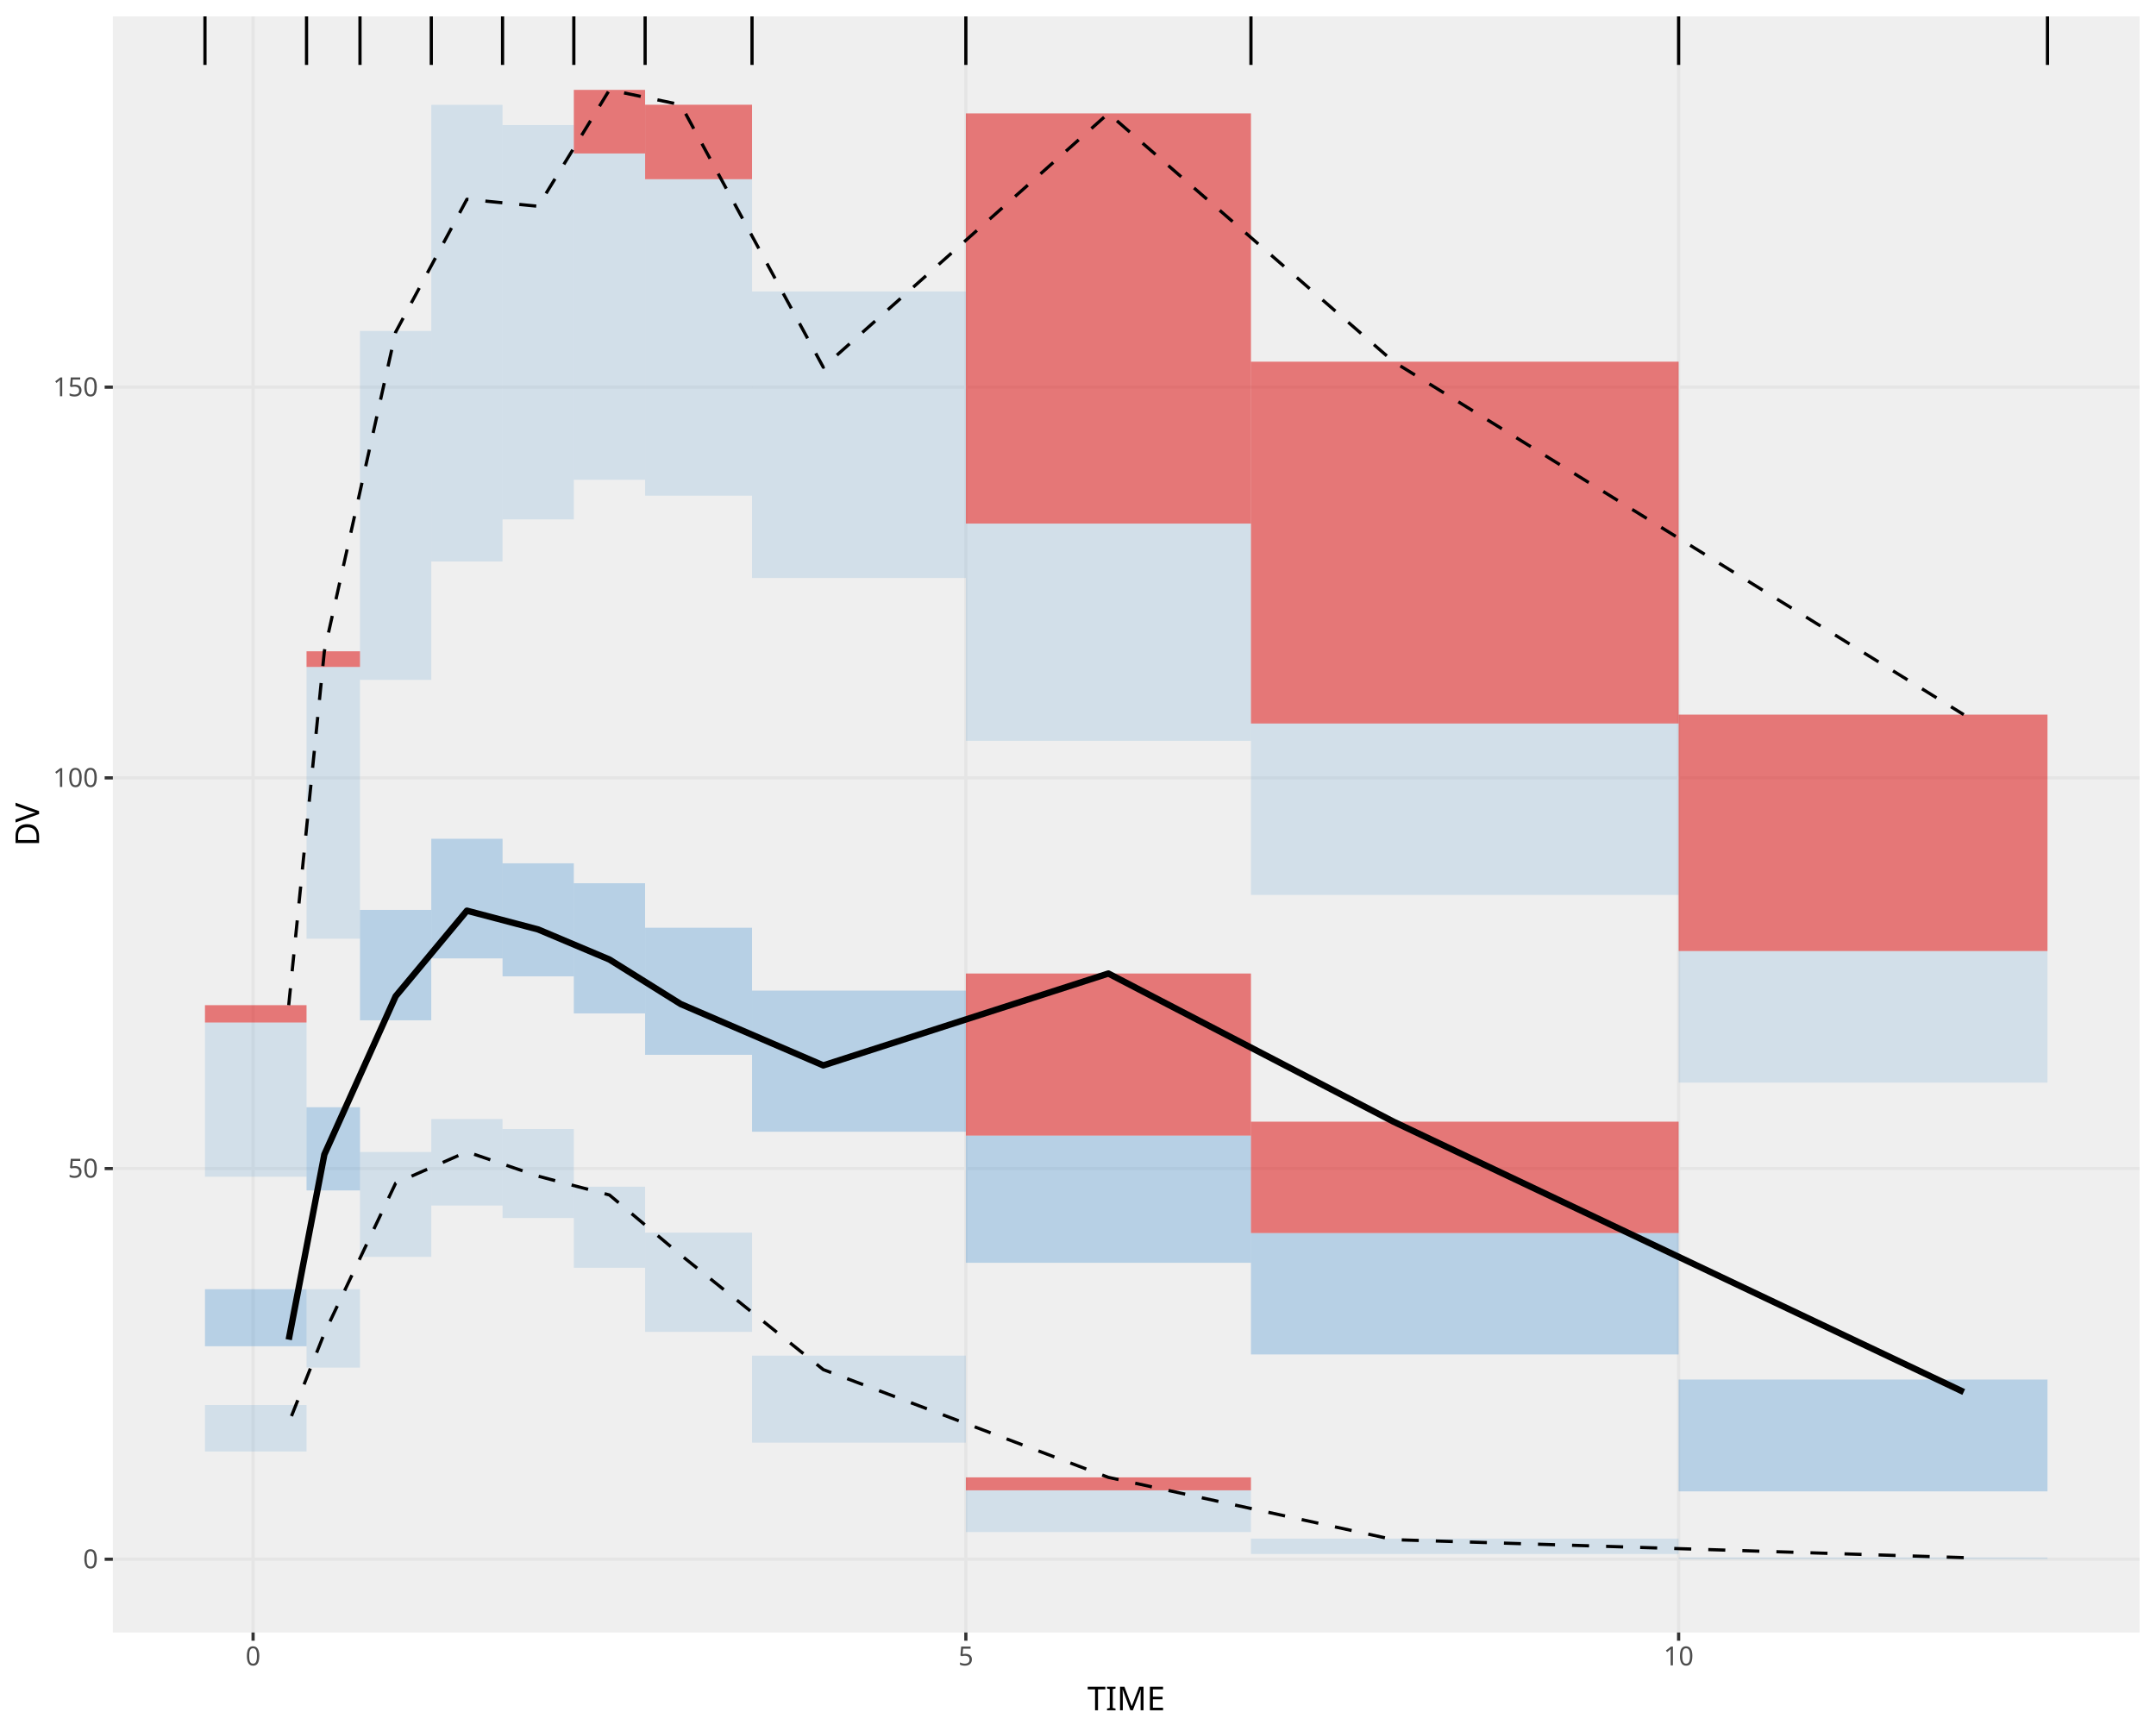
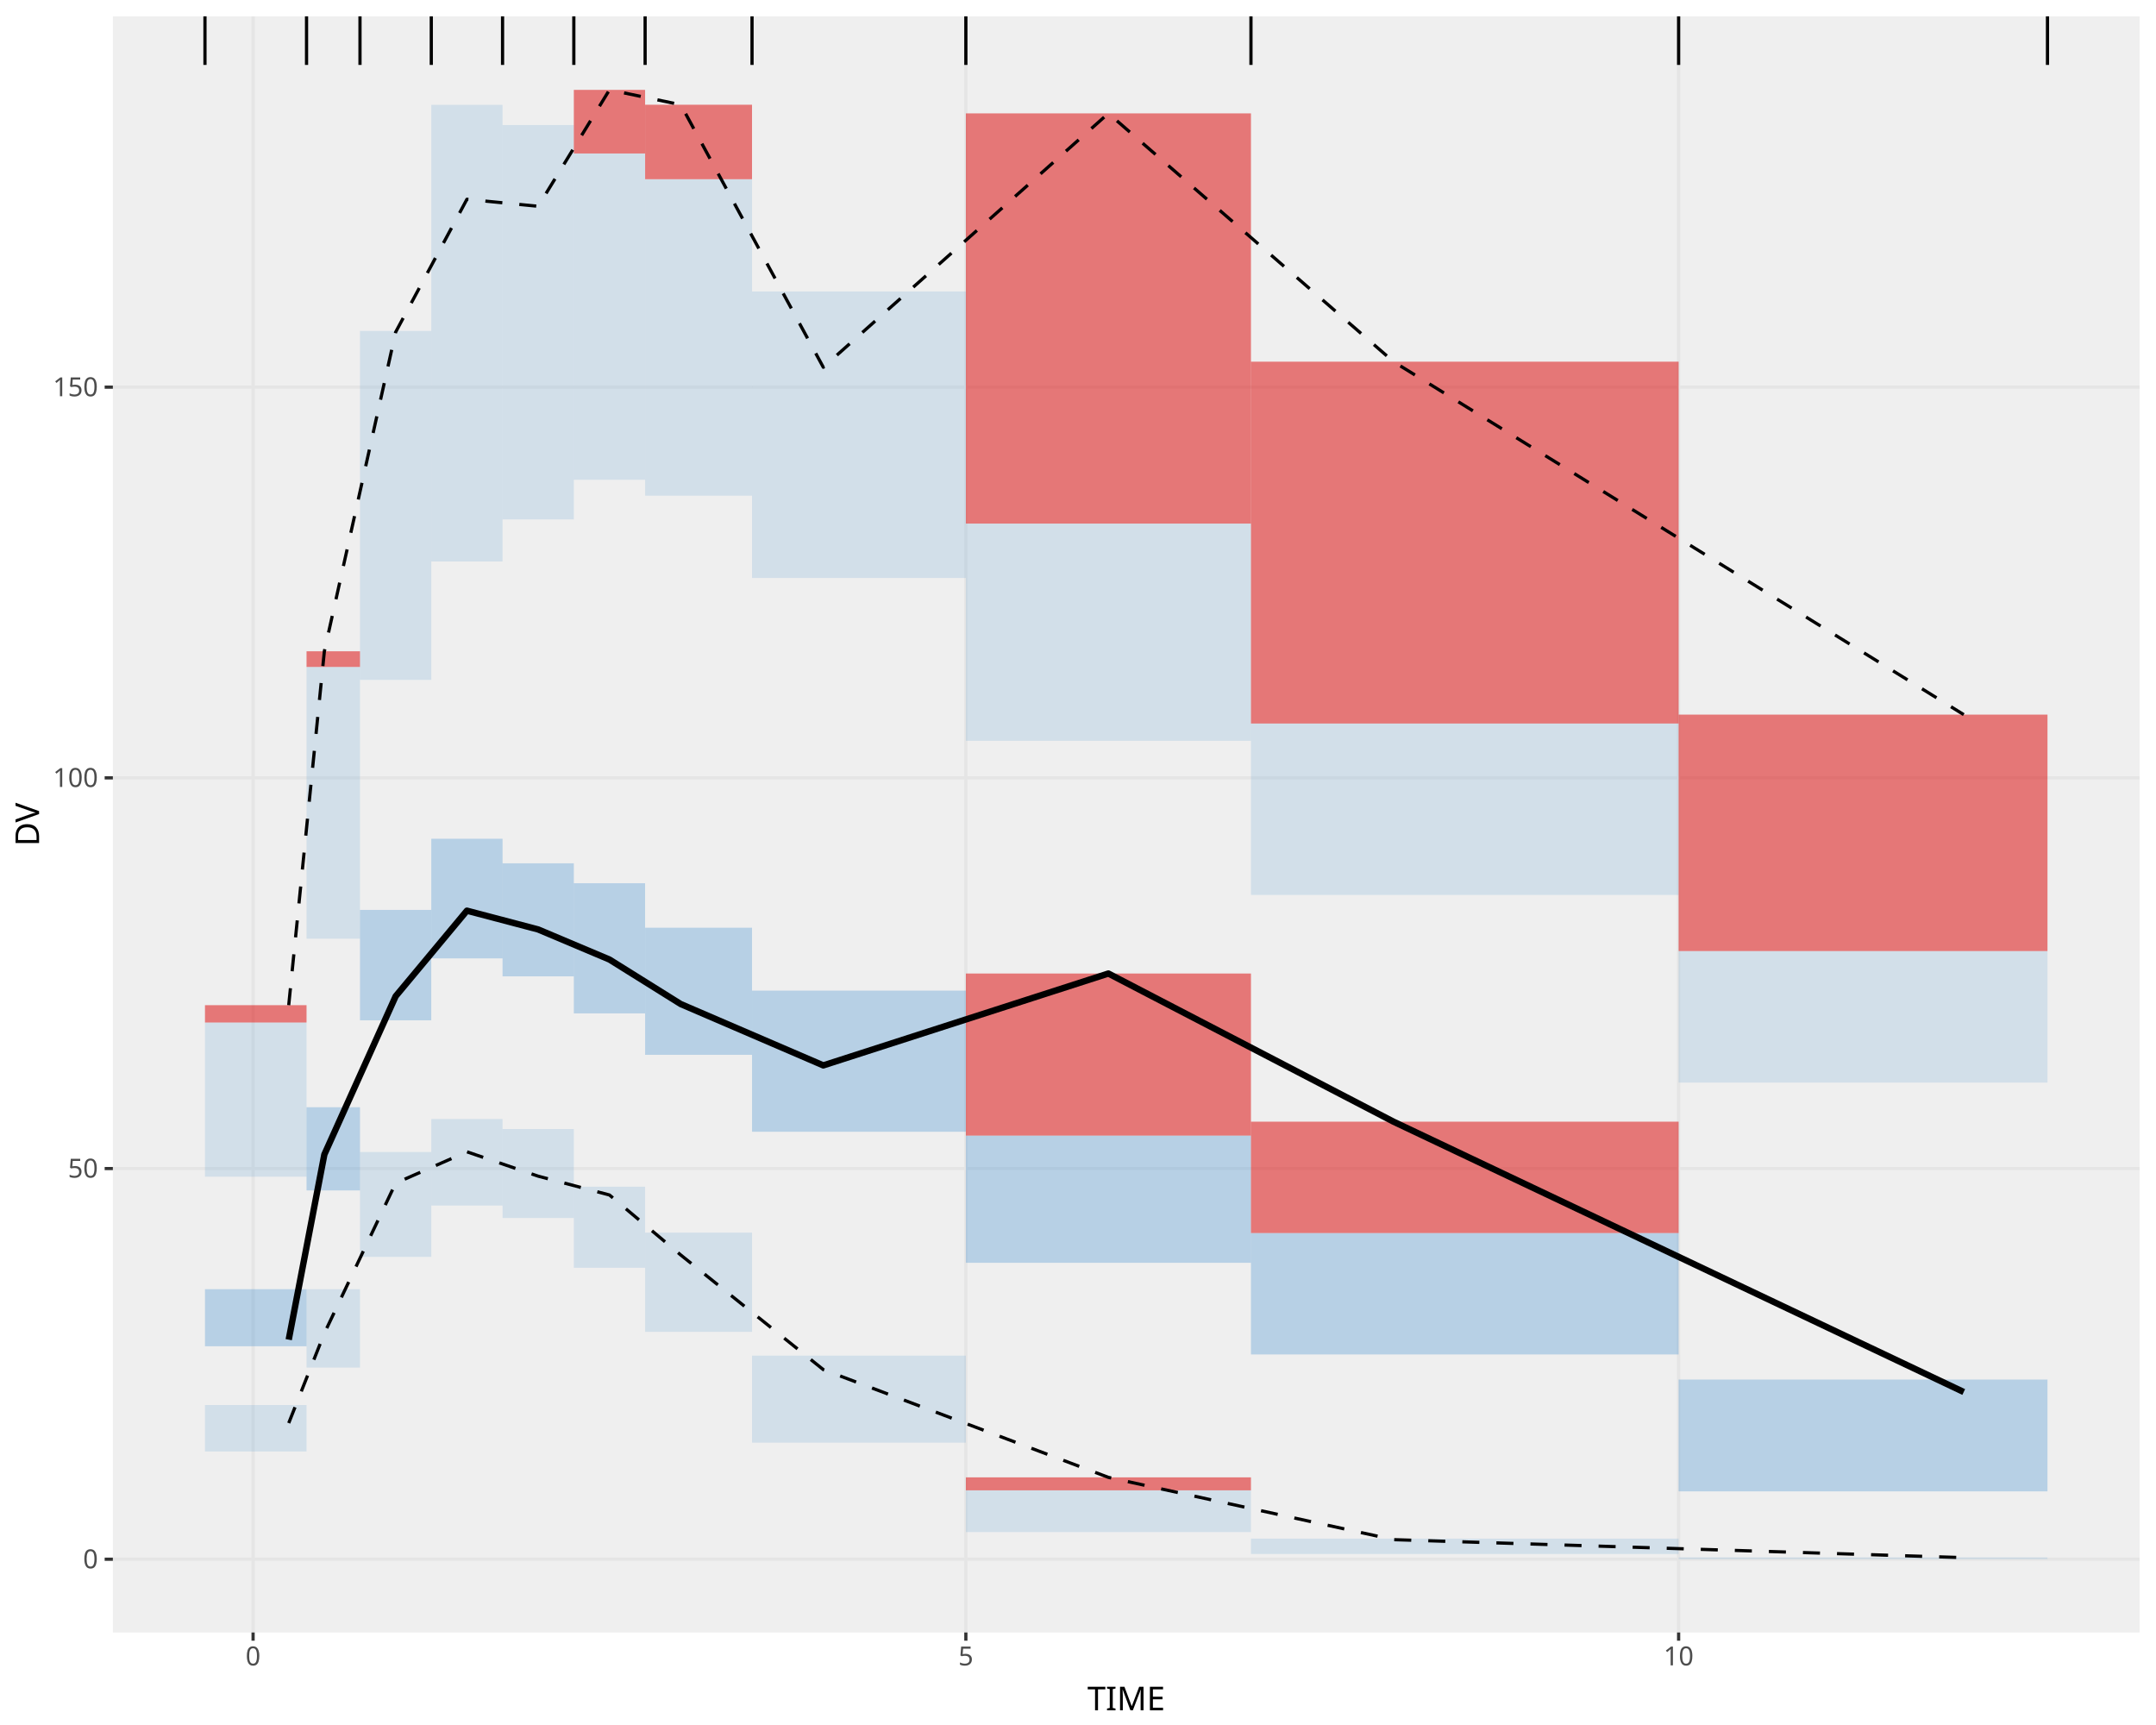
<svg xmlns="http://www.w3.org/2000/svg" class="svglite" data-engine-version="2.0" width="720.00pt" height="576.00pt" viewBox="0 0 720.00 576.00">
  <defs>
    <style type="text/css">
    .svglite line, .svglite polyline, .svglite polygon, .svglite path, .svglite rect, .svglite circle {
      fill: none;
      stroke: #000000;
      stroke-linecap: round;
      stroke-linejoin: round;
      stroke-miterlimit: 10.00;
    }
  </style>
  </defs>
  <rect width="100%" height="100%" style="stroke: none; fill: #FFFFFF;" />
  <defs>
    <clipPath id="cpMC4wMHw3MjAuMDB8MC4wMHw1NzYuMDA=">
      <rect x="0.00" y="0.00" width="720.00" height="576.00" />
    </clipPath>
  </defs>
  <g clip-path="url(#cpMC4wMHw3MjAuMDB8MC4wMHw1NzYuMDA=)">
    <rect x="0.00" y="0.00" width="720.00" height="576.00" style="stroke-width: 1.07; stroke: #FFFFFF; fill: #FFFFFF;" />
  </g>
  <defs>
    <clipPath id="cpMzcuNjl8NzE0LjUyfDUuNDh8NTQ1LjEx">
      <rect x="37.69" y="5.48" width="676.83" height="539.63" />
    </clipPath>
  </defs>
  <g clip-path="url(#cpMzcuNjl8NzE0LjUyfDUuNDh8NTQ1LjEx)">
    <rect x="37.69" y="5.48" width="676.83" height="539.63" style="stroke-width: 1.07; stroke: none; fill: #EFEFEF;" />
    <polyline points="37.69,520.65 714.52,520.65 " style="stroke-width: 1.07; stroke: #E5E5E5; stroke-linecap: butt;" />
    <polyline points="37.69,390.19 714.52,390.19 " style="stroke-width: 1.07; stroke: #E5E5E5; stroke-linecap: butt;" />
    <polyline points="37.69,259.74 714.52,259.74 " style="stroke-width: 1.07; stroke: #E5E5E5; stroke-linecap: butt;" />
    <polyline points="37.69,129.28 714.52,129.28 " style="stroke-width: 1.07; stroke: #E5E5E5; stroke-linecap: butt;" />
    <polyline points="84.52,545.11 84.52,5.48 " style="stroke-width: 1.07; stroke: #E5E5E5; stroke-linecap: butt;" />
    <polyline points="322.55,545.11 322.55,5.48 " style="stroke-width: 1.07; stroke: #E5E5E5; stroke-linecap: butt;" />
    <polyline points="560.58,545.11 560.58,5.48 " style="stroke-width: 1.07; stroke: #E5E5E5; stroke-linecap: butt;" />
    <rect x="68.45" y="430.47" width="33.92" height="19.06" style="stroke-width: 1.07; stroke: none; stroke-linecap: butt; stroke-linejoin: miter; fill: #3388CC; fill-opacity: 0.30;" />
    <rect x="102.37" y="369.72" width="17.85" height="27.78" style="stroke-width: 1.07; stroke: none; stroke-linecap: butt; stroke-linejoin: miter; fill: #3388CC; fill-opacity: 0.30;" />
    <rect x="120.22" y="303.83" width="23.80" height="36.87" style="stroke-width: 1.07; stroke: none; stroke-linecap: butt; stroke-linejoin: miter; fill: #3388CC; fill-opacity: 0.30;" />
    <rect x="144.03" y="280.07" width="23.80" height="39.95" style="stroke-width: 1.07; stroke: none; stroke-linecap: butt; stroke-linejoin: miter; fill: #3388CC; fill-opacity: 0.30;" />
    <rect x="167.83" y="288.27" width="23.80" height="37.74" style="stroke-width: 1.07; stroke: none; stroke-linecap: butt; stroke-linejoin: miter; fill: #3388CC; fill-opacity: 0.30;" />
    <rect x="191.63" y="294.92" width="23.80" height="43.46" style="stroke-width: 1.07; stroke: none; stroke-linecap: butt; stroke-linejoin: miter; fill: #3388CC; fill-opacity: 0.30;" />
    <rect x="215.44" y="309.78" width="35.70" height="42.44" style="stroke-width: 1.07; stroke: none; stroke-linecap: butt; stroke-linejoin: miter; fill: #3388CC; fill-opacity: 0.30;" />
    <rect x="251.14" y="330.78" width="71.41" height="47.12" style="stroke-width: 1.07; stroke: none; stroke-linecap: butt; stroke-linejoin: miter; fill: #3388CC; fill-opacity: 0.30;" />
    <rect x="322.55" y="379.19" width="95.21" height="42.47" style="stroke-width: 1.07; stroke: none; stroke-linecap: butt; stroke-linejoin: miter; fill: #3388CC; fill-opacity: 0.30;" />
    <rect x="417.76" y="411.73" width="142.82" height="40.54" style="stroke-width: 1.07; stroke: none; stroke-linecap: butt; stroke-linejoin: miter; fill: #3388CC; fill-opacity: 0.30;" />
    <rect x="560.58" y="460.65" width="123.18" height="37.34" style="stroke-width: 1.07; stroke: none; stroke-linecap: butt; stroke-linejoin: miter; fill: #3388CC; fill-opacity: 0.30;" />
    <rect x="68.45" y="469.15" width="33.92" height="15.52" style="stroke-width: 1.07; stroke: none; stroke-linecap: butt; stroke-linejoin: miter; fill: #3388CC; fill-opacity: 0.15;" />
    <rect x="102.37" y="430.47" width="17.85" height="26.18" style="stroke-width: 1.07; stroke: none; stroke-linecap: butt; stroke-linejoin: miter; fill: #3388CC; fill-opacity: 0.15;" />
    <rect x="120.22" y="384.67" width="23.80" height="35.03" style="stroke-width: 1.07; stroke: none; stroke-linecap: butt; stroke-linejoin: miter; fill: #3388CC; fill-opacity: 0.15;" />
    <rect x="144.03" y="373.66" width="23.80" height="28.89" style="stroke-width: 1.07; stroke: none; stroke-linecap: butt; stroke-linejoin: miter; fill: #3388CC; fill-opacity: 0.15;" />
    <rect x="167.83" y="376.99" width="23.80" height="29.71" style="stroke-width: 1.07; stroke: none; stroke-linecap: butt; stroke-linejoin: miter; fill: #3388CC; fill-opacity: 0.15;" />
    <rect x="191.63" y="396.26" width="23.80" height="27.07" style="stroke-width: 1.07; stroke: none; stroke-linecap: butt; stroke-linejoin: miter; fill: #3388CC; fill-opacity: 0.15;" />
    <rect x="215.44" y="411.59" width="35.70" height="33.13" style="stroke-width: 1.07; stroke: none; stroke-linecap: butt; stroke-linejoin: miter; fill: #3388CC; fill-opacity: 0.15;" />
    <rect x="251.14" y="452.66" width="71.41" height="29.07" style="stroke-width: 1.07; stroke: none; stroke-linecap: butt; stroke-linejoin: miter; fill: #3388CC; fill-opacity: 0.15;" />
    <rect x="322.55" y="497.64" width="95.21" height="13.94" style="stroke-width: 1.07; stroke: none; stroke-linecap: butt; stroke-linejoin: miter; fill: #3388CC; fill-opacity: 0.15;" />
    <rect x="417.76" y="513.76" width="142.82" height="5.14" style="stroke-width: 1.07; stroke: none; stroke-linecap: butt; stroke-linejoin: miter; fill: #3388CC; fill-opacity: 0.15;" />
    <rect x="560.58" y="520.04" width="123.18" height="0.55" style="stroke-width: 1.07; stroke: none; stroke-linecap: butt; stroke-linejoin: miter; fill: #3388CC; fill-opacity: 0.15;" />
    <rect x="68.45" y="341.42" width="33.92" height="51.50" style="stroke-width: 1.07; stroke: none; stroke-linecap: butt; stroke-linejoin: miter; fill: #3388CC; fill-opacity: 0.15;" />
    <rect x="102.37" y="222.70" width="17.85" height="90.75" style="stroke-width: 1.07; stroke: none; stroke-linecap: butt; stroke-linejoin: miter; fill: #3388CC; fill-opacity: 0.15;" />
    <rect x="120.22" y="110.50" width="23.80" height="116.53" style="stroke-width: 1.07; stroke: none; stroke-linecap: butt; stroke-linejoin: miter; fill: #3388CC; fill-opacity: 0.15;" />
    <rect x="144.03" y="35.01" width="23.80" height="152.48" style="stroke-width: 1.07; stroke: none; stroke-linecap: butt; stroke-linejoin: miter; fill: #3388CC; fill-opacity: 0.15;" />
    <rect x="167.83" y="41.75" width="23.80" height="131.68" style="stroke-width: 1.07; stroke: none; stroke-linecap: butt; stroke-linejoin: miter; fill: #3388CC; fill-opacity: 0.15;" />
    <rect x="191.63" y="51.25" width="23.80" height="108.96" style="stroke-width: 1.07; stroke: none; stroke-linecap: butt; stroke-linejoin: miter; fill: #3388CC; fill-opacity: 0.15;" />
    <rect x="215.44" y="59.84" width="35.70" height="105.68" style="stroke-width: 1.07; stroke: none; stroke-linecap: butt; stroke-linejoin: miter; fill: #3388CC; fill-opacity: 0.15;" />
    <rect x="251.14" y="97.32" width="71.41" height="95.68" style="stroke-width: 1.07; stroke: none; stroke-linecap: butt; stroke-linejoin: miter; fill: #3388CC; fill-opacity: 0.15;" />
    <rect x="322.55" y="174.83" width="95.21" height="72.54" style="stroke-width: 1.07; stroke: none; stroke-linecap: butt; stroke-linejoin: miter; fill: #3388CC; fill-opacity: 0.15;" />
    <rect x="417.76" y="241.59" width="142.82" height="57.25" style="stroke-width: 1.07; stroke: none; stroke-linecap: butt; stroke-linejoin: miter; fill: #3388CC; fill-opacity: 0.15;" />
    <rect x="560.58" y="317.56" width="123.18" height="43.95" style="stroke-width: 1.07; stroke: none; stroke-linecap: butt; stroke-linejoin: miter; fill: #3388CC; fill-opacity: 0.15;" />
    <rect x="322.55" y="493.31" width="95.21" height="4.33" style="stroke-width: 1.07; stroke: none; stroke-linecap: butt; stroke-linejoin: miter; fill: #DD0000; fill-opacity: 0.50;" />
    <rect x="322.55" y="325.07" width="95.21" height="54.12" style="stroke-width: 1.07; stroke: none; stroke-linecap: butt; stroke-linejoin: miter; fill: #DD0000; fill-opacity: 0.50;" />
    <rect x="417.76" y="374.54" width="142.82" height="37.19" style="stroke-width: 1.07; stroke: none; stroke-linecap: butt; stroke-linejoin: miter; fill: #DD0000; fill-opacity: 0.50;" />
    <rect x="68.45" y="335.64" width="33.92" height="5.79" style="stroke-width: 1.07; stroke: none; stroke-linecap: butt; stroke-linejoin: miter; fill: #DD0000; fill-opacity: 0.50;" />
    <rect x="102.37" y="217.47" width="17.85" height="5.23" style="stroke-width: 1.07; stroke: none; stroke-linecap: butt; stroke-linejoin: miter; fill: #DD0000; fill-opacity: 0.50;" />
    <rect x="191.63" y="30.01" width="23.80" height="21.24" style="stroke-width: 1.07; stroke: none; stroke-linecap: butt; stroke-linejoin: miter; fill: #DD0000; fill-opacity: 0.50;" />
    <rect x="215.44" y="34.97" width="35.70" height="24.87" style="stroke-width: 1.07; stroke: none; stroke-linecap: butt; stroke-linejoin: miter; fill: #DD0000; fill-opacity: 0.50;" />
    <rect x="322.55" y="37.86" width="95.21" height="136.97" style="stroke-width: 1.07; stroke: none; stroke-linecap: butt; stroke-linejoin: miter; fill: #DD0000; fill-opacity: 0.50;" />
    <rect x="417.76" y="120.77" width="142.82" height="120.82" style="stroke-width: 1.07; stroke: none; stroke-linecap: butt; stroke-linejoin: miter; fill: #DD0000; fill-opacity: 0.50;" />
    <rect x="560.58" y="238.62" width="123.18" height="78.95" style="stroke-width: 1.07; stroke: none; stroke-linecap: butt; stroke-linejoin: miter; fill: #DD0000; fill-opacity: 0.50;" />
    <polyline points="96.42,447.33 108.32,385.50 132.13,332.66 155.93,304.09 179.73,310.36 203.53,320.40 227.34,335.27 274.94,355.75 370.15,325.07 465.36,374.54 655.79,464.81 " style="stroke-width: 2.13; stroke-linecap: butt;" />
-     <polygon points="96.42,335.64 108.32,217.47 132.13,110.89 155.93,66.54 179.73,68.88 203.53,30.01 227.34,34.97 274.94,122.63 370.15,37.86 465.36,120.77 655.79,238.62 655.79,520.11 465.36,514.11 370.15,493.31 274.94,457.33 227.34,419.06 203.53,399.02 179.73,392.74 155.93,384.60 132.13,395.07 108.32,445.19 96.42,475.18 " style="stroke-width: 0.00; stroke: none; stroke-linecap: butt; fill: none;" />
+     <polyline points="96.42,475.18 108.32,445.19 132.13,395.07 155.93,384.60 179.73,392.74 203.53,399.02 227.34,419.06 274.94,457.33 370.15,493.31 465.36,514.11 655.79,520.11 " style="stroke-width: 1.07; stroke-dasharray: 5.69,5.69; stroke-linecap: butt;" />
    <polyline points="96.42,335.64 108.32,217.47 132.13,110.89 155.93,66.54 179.73,68.88 203.53,30.01 227.34,34.97 274.94,122.63 370.15,37.86 465.36,120.77 655.79,238.62 " style="stroke-width: 1.07; stroke-dasharray: 5.69,5.69; stroke-linecap: butt;" />
-     <polyline points="655.79,520.11 465.36,514.11 370.15,493.31 274.94,457.33 227.34,419.06 203.53,399.02 179.73,392.74 155.93,384.60 132.13,395.07 108.32,445.19 96.42,475.18 " style="stroke-width: 1.07; stroke-dasharray: 5.69,5.69; stroke-linecap: butt;" />
    <line x1="68.45" y1="5.48" x2="68.45" y2="21.67" style="stroke-width: 1.07; stroke-linecap: butt;" />
    <line x1="102.37" y1="5.48" x2="102.37" y2="21.67" style="stroke-width: 1.07; stroke-linecap: butt;" />
    <line x1="120.22" y1="5.48" x2="120.22" y2="21.67" style="stroke-width: 1.07; stroke-linecap: butt;" />
    <line x1="144.03" y1="5.48" x2="144.03" y2="21.67" style="stroke-width: 1.07; stroke-linecap: butt;" />
    <line x1="167.83" y1="5.48" x2="167.83" y2="21.67" style="stroke-width: 1.07; stroke-linecap: butt;" />
    <line x1="191.63" y1="5.48" x2="191.63" y2="21.67" style="stroke-width: 1.07; stroke-linecap: butt;" />
    <line x1="215.44" y1="5.48" x2="215.44" y2="21.67" style="stroke-width: 1.07; stroke-linecap: butt;" />
    <line x1="251.14" y1="5.48" x2="251.14" y2="21.67" style="stroke-width: 1.07; stroke-linecap: butt;" />
    <line x1="322.55" y1="5.48" x2="322.55" y2="21.67" style="stroke-width: 1.07; stroke-linecap: butt;" />
    <line x1="417.76" y1="5.48" x2="417.76" y2="21.67" style="stroke-width: 1.07; stroke-linecap: butt;" />
    <line x1="560.58" y1="5.48" x2="560.58" y2="21.67" style="stroke-width: 1.07; stroke-linecap: butt;" />
    <line x1="683.76" y1="5.48" x2="683.76" y2="21.67" style="stroke-width: 1.07; stroke-linecap: butt;" />
  </g>
  <g clip-path="url(#cpMC4wMHw3MjAuMDB8MC4wMHw1NzYuMDA=)">
    <text x="32.76" y="523.68" text-anchor="end" style="font-size: 8.80px; fill: #4D4D4D; font-family: sans;" textLength="4.89px" lengthAdjust="spacingAndGlyphs">0</text>
    <text x="32.76" y="393.22" text-anchor="end" style="font-size: 8.80px; fill: #4D4D4D; font-family: sans;" textLength="9.79px" lengthAdjust="spacingAndGlyphs">50</text>
    <text x="32.76" y="262.77" text-anchor="end" style="font-size: 8.80px; fill: #4D4D4D; font-family: sans;" textLength="14.68px" lengthAdjust="spacingAndGlyphs">100</text>
    <text x="32.76" y="132.31" text-anchor="end" style="font-size: 8.80px; fill: #4D4D4D; font-family: sans;" textLength="14.68px" lengthAdjust="spacingAndGlyphs">150</text>
    <polyline points="34.95,520.65 37.69,520.65 " style="stroke-width: 1.07; stroke: #333333; stroke-linecap: butt;" />
    <polyline points="34.95,390.19 37.69,390.19 " style="stroke-width: 1.07; stroke: #333333; stroke-linecap: butt;" />
    <polyline points="34.95,259.74 37.69,259.74 " style="stroke-width: 1.07; stroke: #333333; stroke-linecap: butt;" />
    <polyline points="34.95,129.28 37.69,129.28 " style="stroke-width: 1.07; stroke: #333333; stroke-linecap: butt;" />
    <polyline points="84.52,547.85 84.52,545.11 " style="stroke-width: 1.07; stroke: #333333; stroke-linecap: butt;" />
    <polyline points="322.55,547.85 322.55,545.11 " style="stroke-width: 1.07; stroke: #333333; stroke-linecap: butt;" />
    <polyline points="560.58,547.85 560.58,545.11 " style="stroke-width: 1.07; stroke: #333333; stroke-linecap: butt;" />
    <text x="84.52" y="556.10" text-anchor="middle" style="font-size: 8.80px; fill: #4D4D4D; font-family: sans;" textLength="4.89px" lengthAdjust="spacingAndGlyphs">0</text>
    <text x="322.55" y="556.10" text-anchor="middle" style="font-size: 8.80px; fill: #4D4D4D; font-family: sans;" textLength="4.89px" lengthAdjust="spacingAndGlyphs">5</text>
    <text x="560.58" y="556.10" text-anchor="middle" style="font-size: 8.80px; fill: #4D4D4D; font-family: sans;" textLength="9.79px" lengthAdjust="spacingAndGlyphs">10</text>
    <text x="376.10" y="571.09" text-anchor="middle" style="font-size: 11.00px; font-family: sans;" textLength="26.28px" lengthAdjust="spacingAndGlyphs">TIME</text>
    <text transform="translate(13.05,275.30) rotate(-90)" text-anchor="middle" style="font-size: 11.00px; font-family: sans;" textLength="15.29px" lengthAdjust="spacingAndGlyphs">DV</text>
  </g>
</svg>
